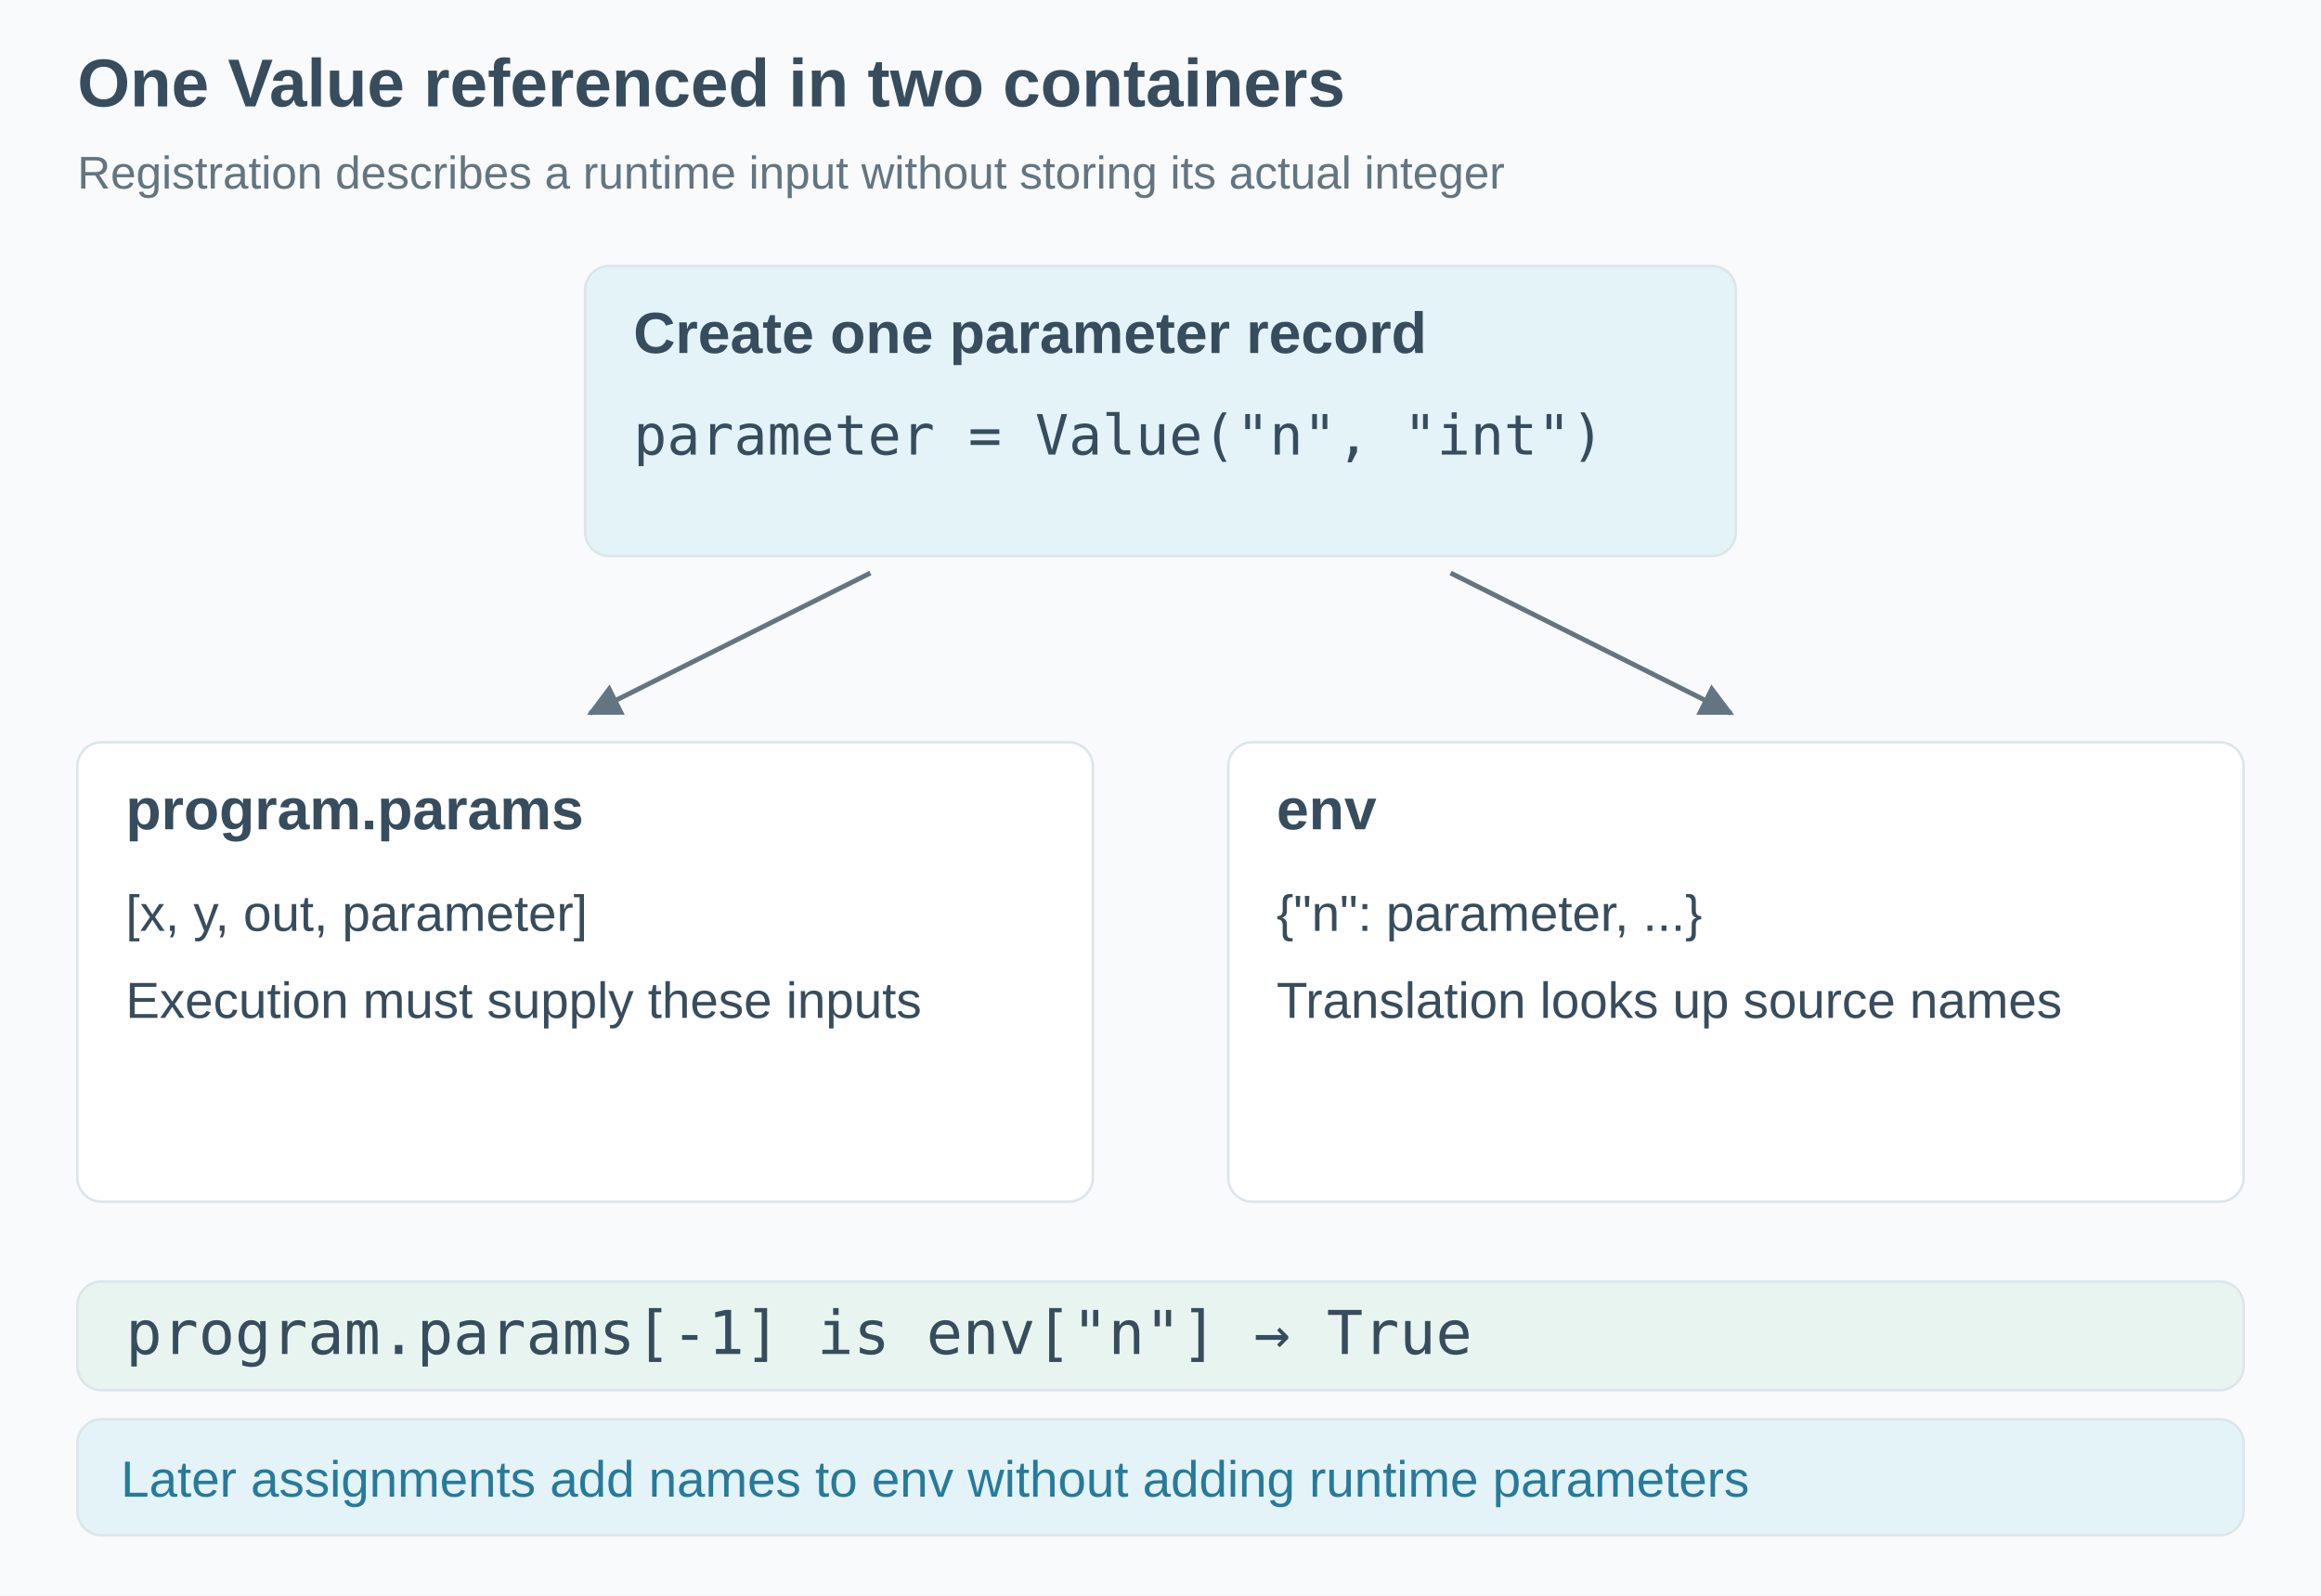
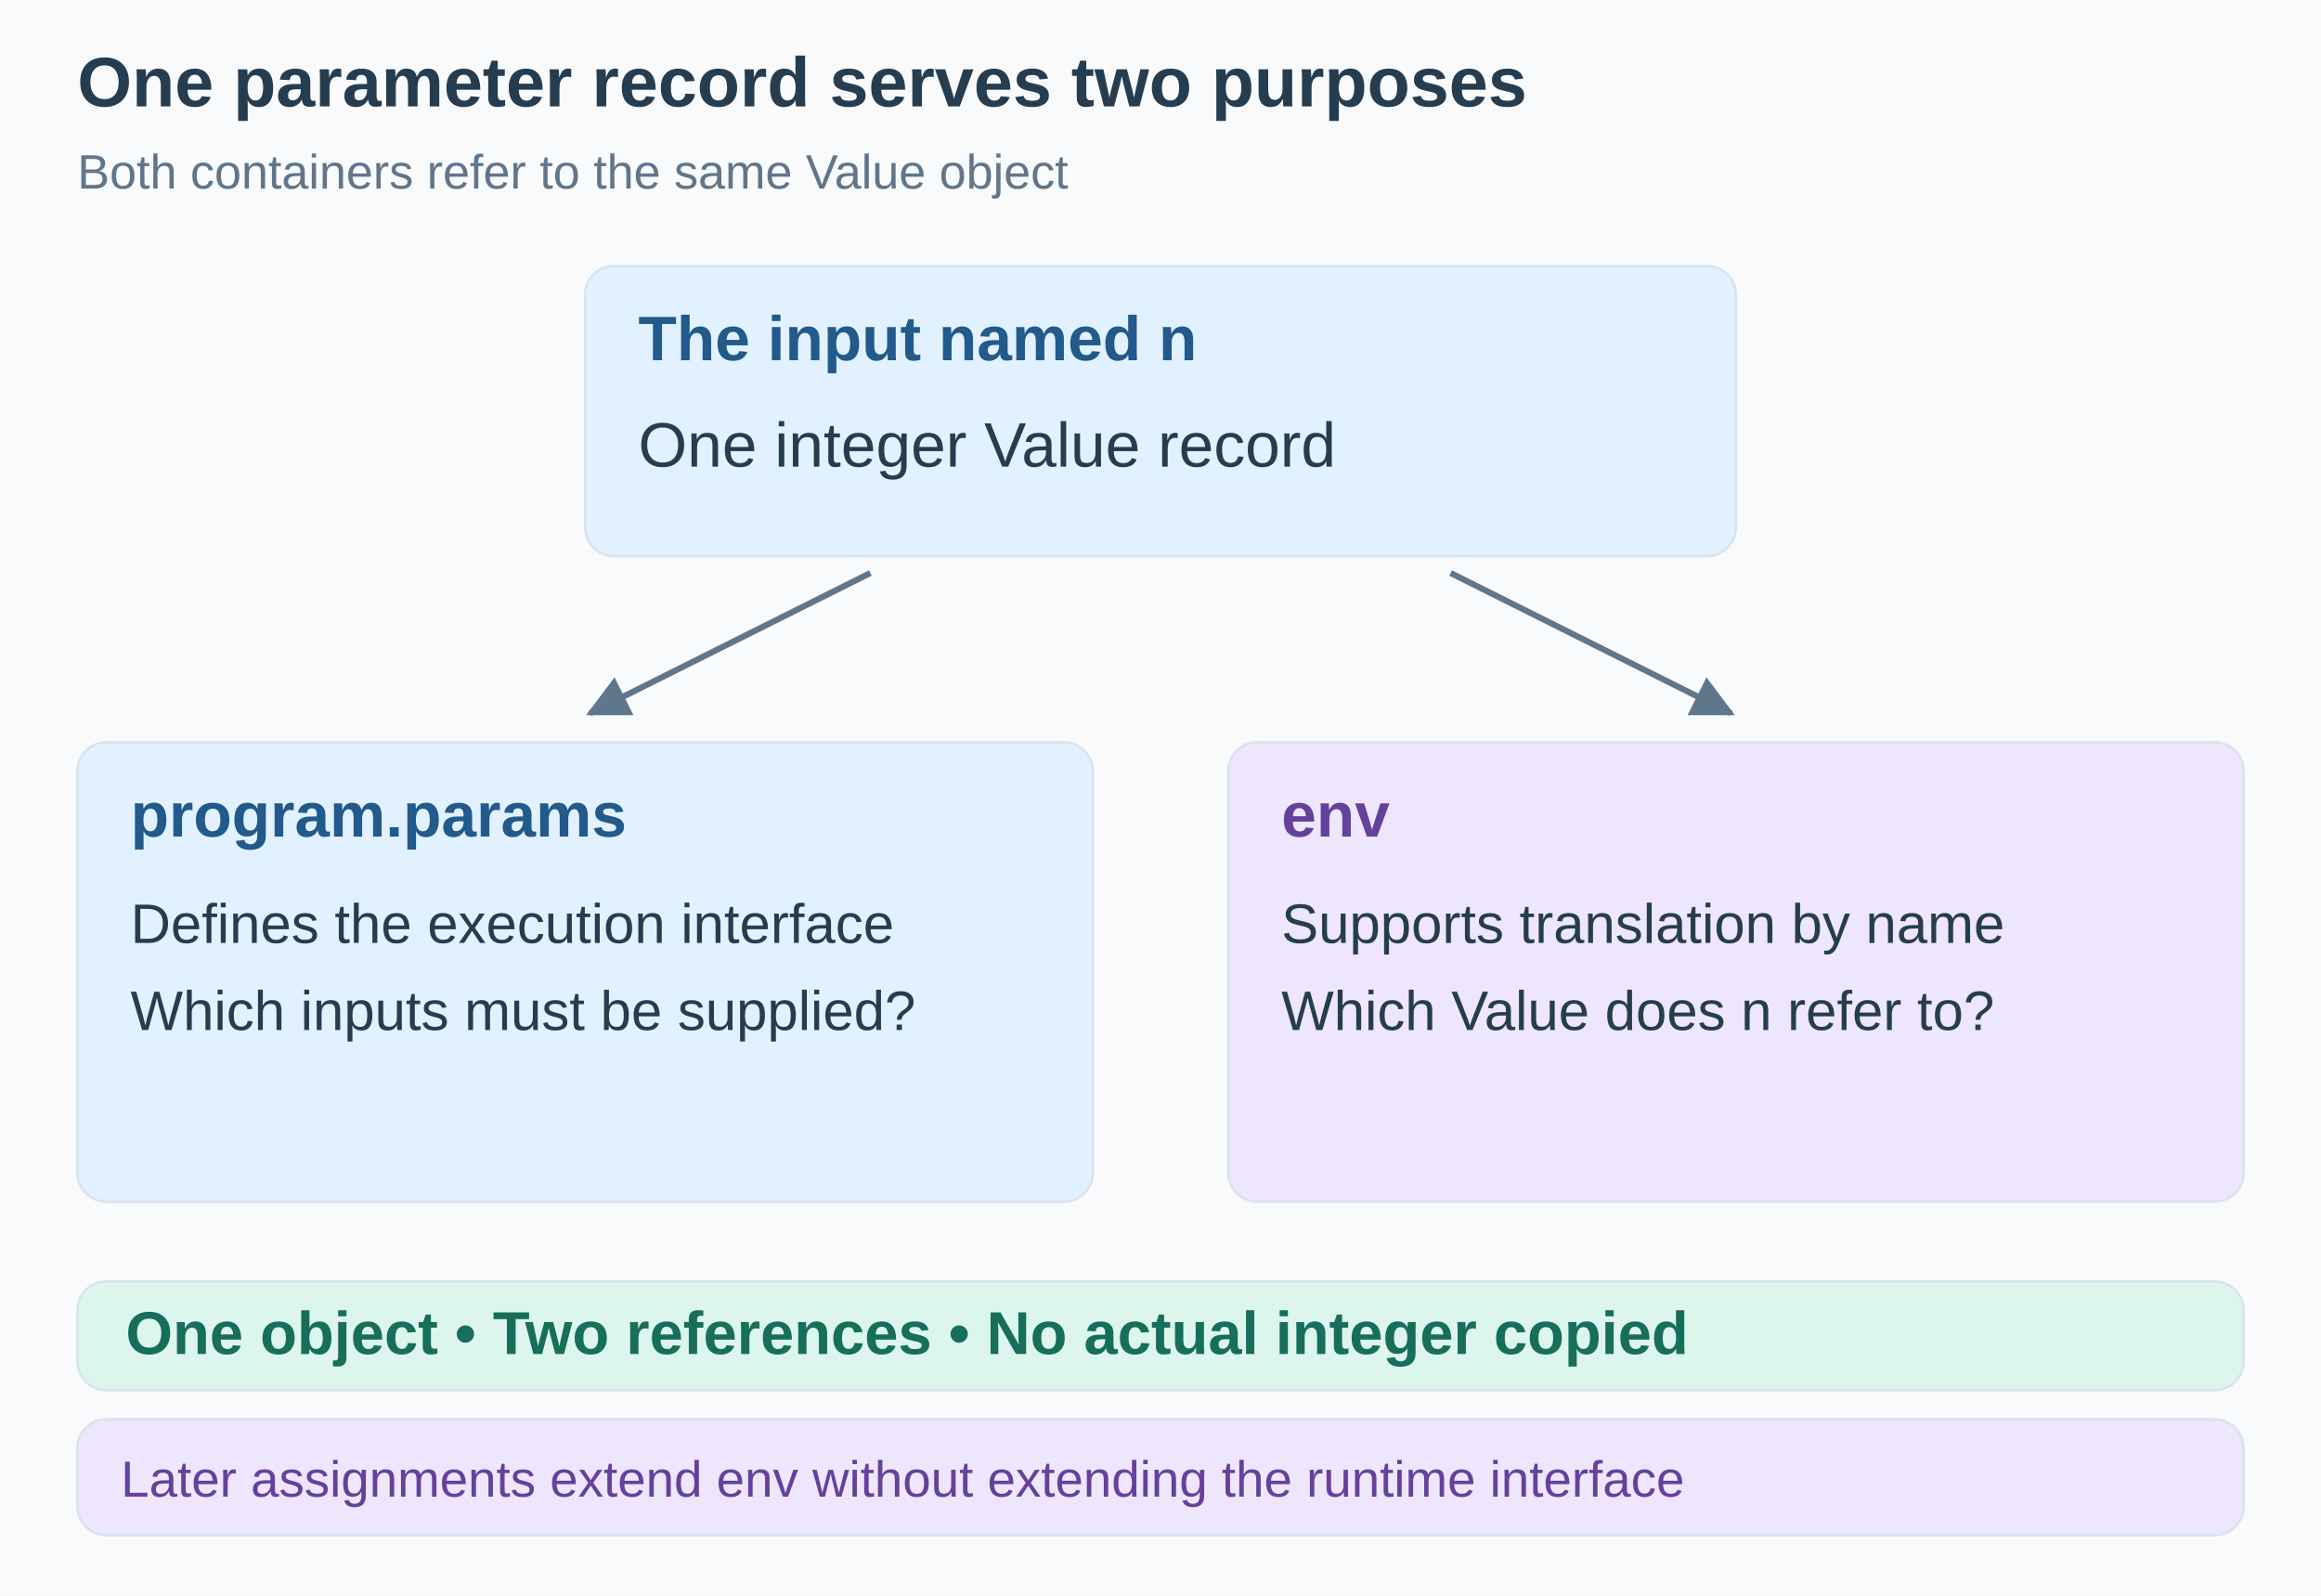
<svg xmlns="http://www.w3.org/2000/svg" width="960" height="660" viewBox="0 0 960 660" role="img" aria-labelledby="title desc">
  <defs>
    <marker id="arrow" viewBox="0 0 10 10" refX="9" refY="5" markerWidth="7" markerHeight="7" orient="auto-start-reverse">
-       <path d="M0 0L10 5L0 10Z" fill="#637580" />
+       <path d="M0 0L10 5L0 10Z" fill="#60768a" />
    </marker>
  </defs>
-   <style>text{font-family:Arial,Helvetica,sans-serif;fill:#374d5d}.code{font-family:Consolas,"DejaVu Sans Mono",monospace}</style>
-   <rect width="960" height="660" fill="#f8fafb" />
-   <text x="32" y="44" font-size="28" style="fill:#374d5d" font-weight="700">One Value referenced in two containers</text>
-   <text x="32" y="78" font-size="19" style="fill:#637580">Registration describes a runtime input without storing its actual integer</text>
-   <rect x="242" y="110" width="476" height="120" rx="10" fill="#e3f3f8" stroke="#dce5e9" />
-   <text x="262" y="146" font-size="24" style="fill:#374d5d" font-weight="700">Create one parameter record</text>
-   <text x="262" y="188" font-size="23" style="fill:#374d5d" class="code">parameter = Value("n", "int")</text>
-   <path d="M360 237L244 295" fill="none" stroke="#637580" stroke-width="2" marker-end="url(#arrow)" />
-   <path d="M600 237L716 295" fill="none" stroke="#637580" stroke-width="2" marker-end="url(#arrow)" />
-   <rect x="32" y="307" width="420" height="190" rx="10" fill="#fff" stroke="#dce5e9" />
-   <text x="52" y="343" font-size="24" style="fill:#374d5d" font-weight="700">program.params</text>
-   <text x="52" y="385" font-size="21" style="fill:#374d5d">[x, y, out, parameter]</text>
-   <text x="52" y="421" font-size="21" style="fill:#374d5d">Execution must supply these inputs</text>
-   <rect x="508" y="307" width="420" height="190" rx="10" fill="#fff" stroke="#dce5e9" />
-   <text x="528" y="343" font-size="24" style="fill:#374d5d" font-weight="700">env</text>
-   <text x="528" y="385" font-size="21" style="fill:#374d5d">{"n": parameter, ...}</text>
-   <text x="528" y="421" font-size="21" style="fill:#374d5d">Translation looks up source names</text>
-   <rect x="32" y="530" width="896" height="45" rx="10" fill="#e8f4ef" stroke="#dce5e9" />
-   <text x="52" y="560" font-size="25" style="fill:#374d5d" class="code">program.params[-1] is env["n"]    →    True</text>
-   <rect x="32" y="587" width="896" height="48" rx="10" fill="#e3f3f8" stroke="#dce5e9" />
-   <text x="50" y="619" font-size="21" style="fill:#277a9a">Later assignments add names to env without adding runtime parameters</text>
+   <style>text{font-family:Arial,Helvetica,sans-serif}.code{font-family:Consolas,"DejaVu Sans Mono",monospace}</style>
+   <rect width="960" height="660" fill="#f8fafc" />
+   <text x="32" y="44" font-size="29" fill="#263d50" font-weight="700">One parameter record serves two purposes</text>
+   <text x="32" y="78" font-size="20" fill="#60768a">Both containers refer to the same Value object</text>
+   <rect x="242" y="110" width="476" height="120" rx="12" fill="#e2f1ff" stroke="#d8e3ee" />
+   <text x="264" y="149" font-size="26" fill="#215a8b" font-weight="700">The input named n</text>
+   <text x="264" y="193" font-size="26" fill="#263d50">One integer Value record</text>
+   <path d="M360 237L244 295" stroke="#60768a" stroke-width="2.5" fill="none" marker-end="url(#arrow)" />
+   <path d="M600 237L716 295" stroke="#60768a" stroke-width="2.5" fill="none" marker-end="url(#arrow)" />
+   <rect x="32" y="307" width="420" height="190" rx="12" fill="#e2f1ff" stroke="#d8e3ee" />
+   <text x="54" y="346" font-size="26" fill="#215a8b" font-weight="700">program.params</text>
+   <text x="54" y="390" font-size="23" fill="#263d50">Defines the execution interface</text>
+   <text x="54" y="426" font-size="23" fill="#263d50">Which inputs must be supplied?</text>
+   <rect x="508" y="307" width="420" height="190" rx="12" fill="#eee6fc" stroke="#d8e3ee" />
+   <text x="530" y="346" font-size="26" fill="#65419c" font-weight="700">env</text>
+   <text x="530" y="390" font-size="23" fill="#263d50">Supports translation by name</text>
+   <text x="530" y="426" font-size="23" fill="#263d50">Which Value does n refer to?</text>
+   <rect x="32" y="530" width="896" height="45" rx="12" fill="#dcf5ed" stroke="#d8e3ee" />
+   <text x="52" y="560" font-size="25" fill="#166e5b" font-weight="700">One object   •   Two references   •   No actual integer copied</text>
+   <rect x="32" y="587" width="896" height="48" rx="12" fill="#eee6fc" stroke="#d8e3ee" />
+   <text x="50" y="619" font-size="21" fill="#65419c">Later assignments extend env without extending the runtime interface</text>
</svg>
